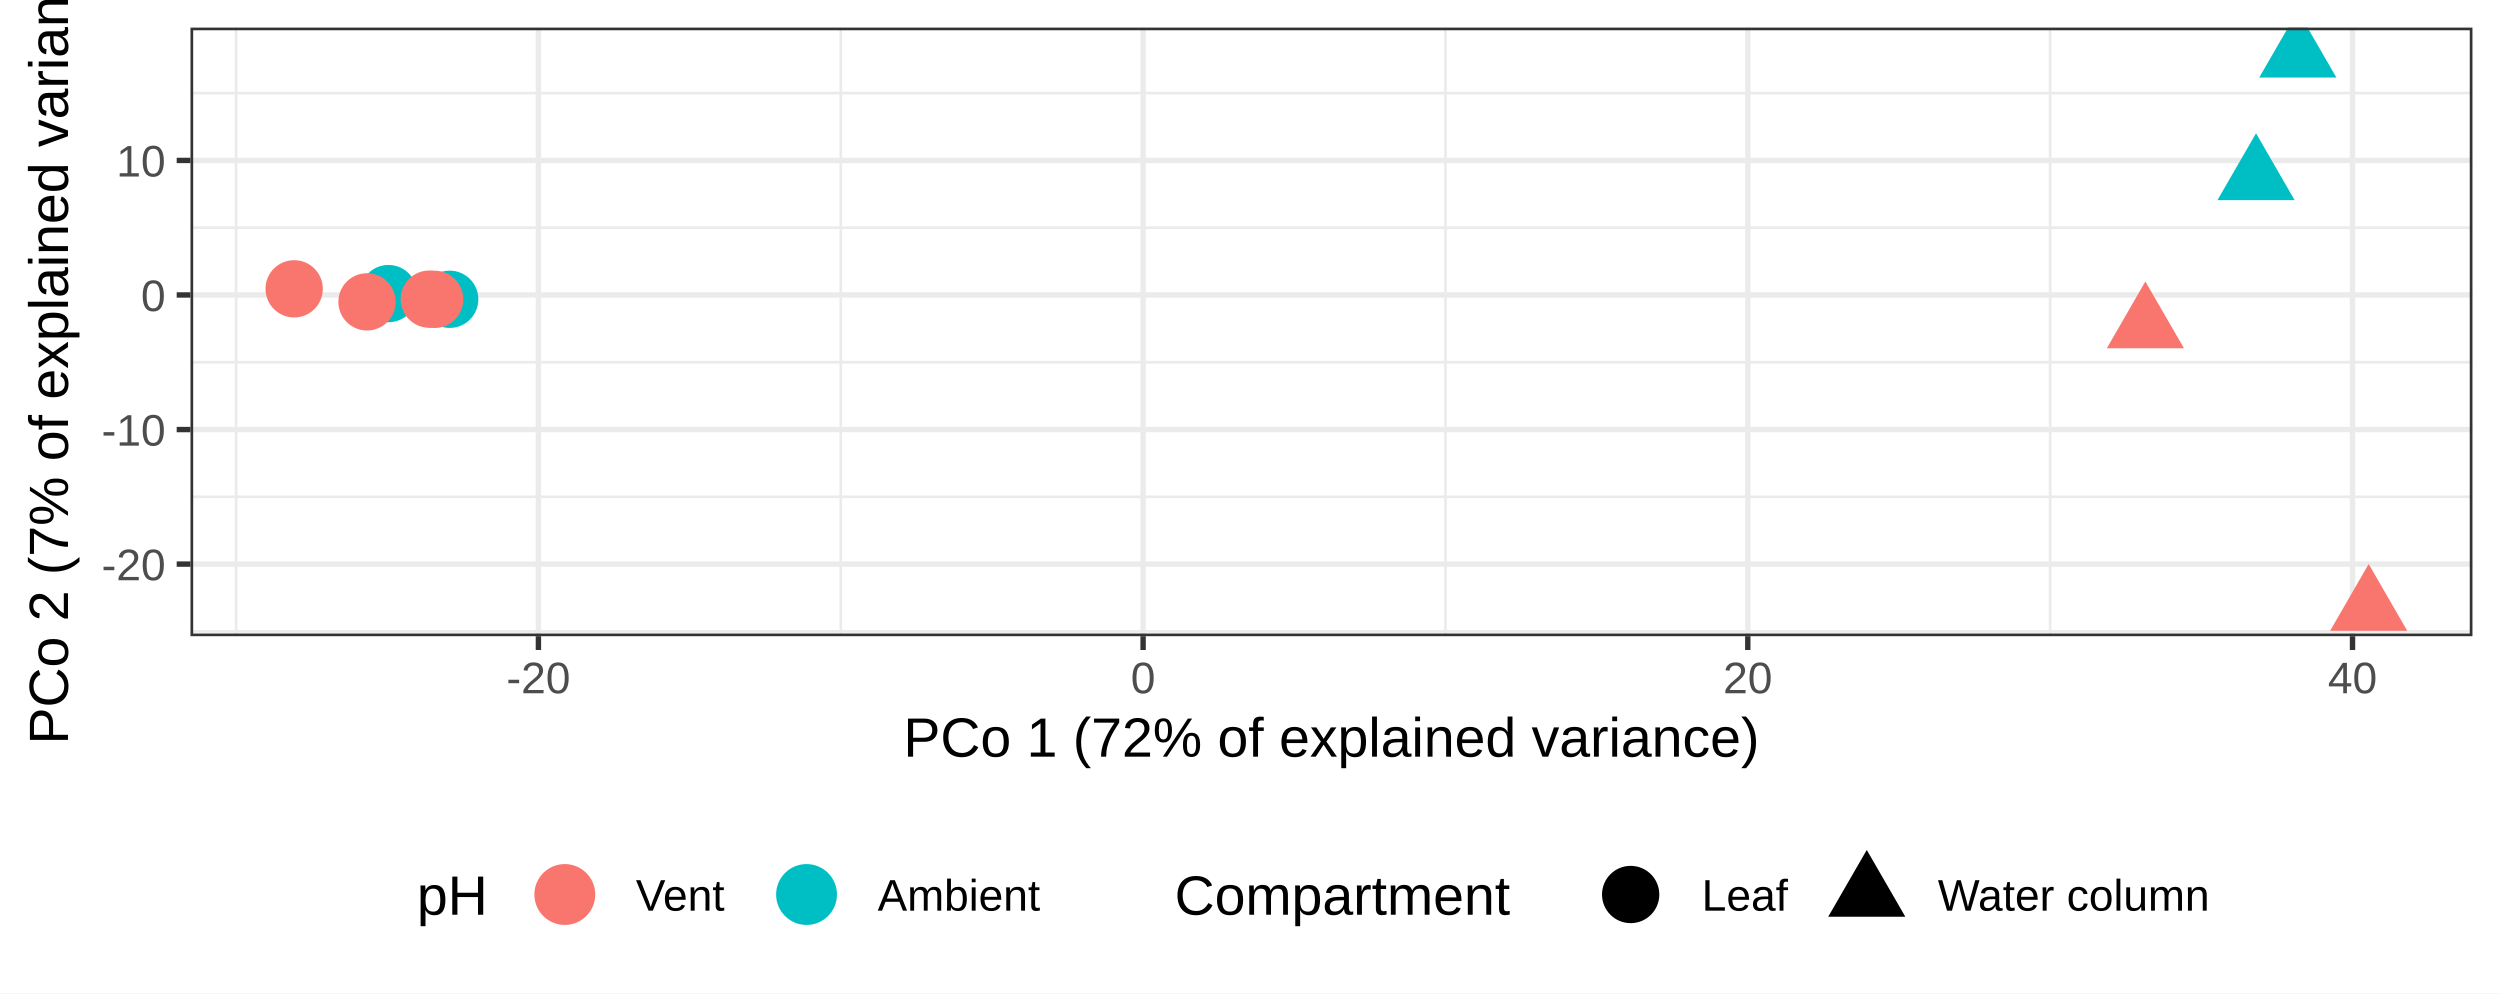
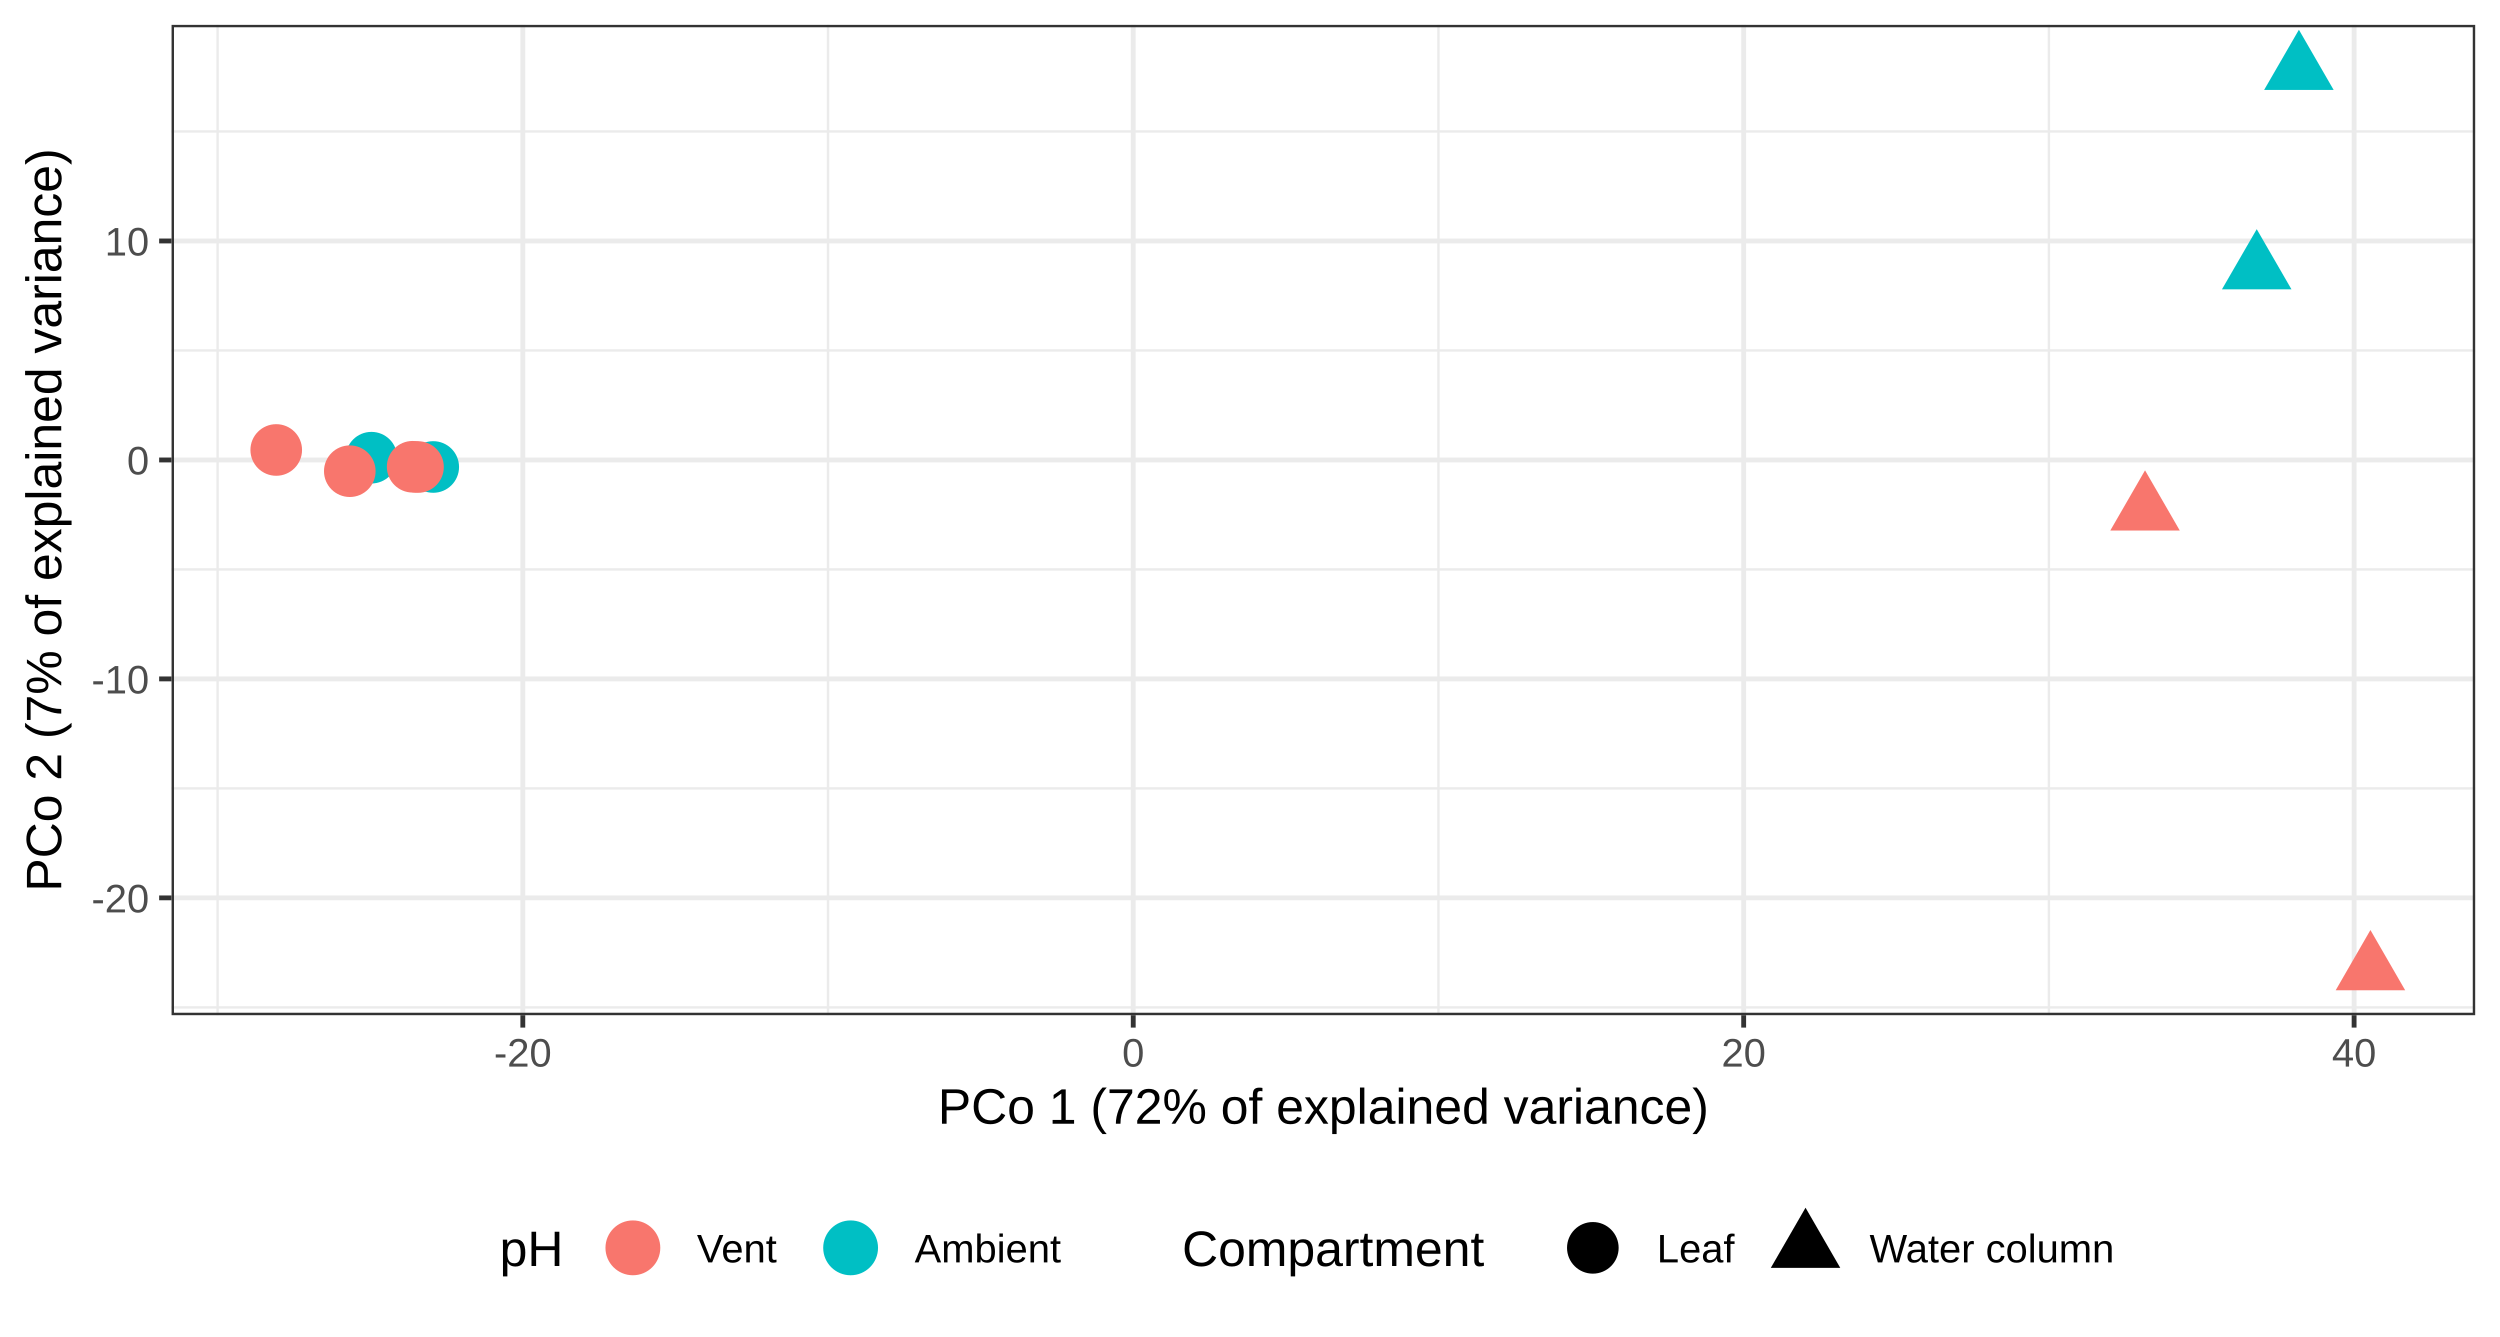
- <svg xmlns="http://www.w3.org/2000/svg" class="svglite" width="496.50pt" height="197.25pt" viewBox="0 0 496.50 197.25">
+ <svg xmlns="http://www.w3.org/2000/svg" class="svglite" width="551.25pt" height="294.75pt" viewBox="0 0 551.25 294.75">
  <defs>
    <style type="text/css">
    .svglite line, .svglite polyline, .svglite polygon, .svglite path, .svglite rect, .svglite circle {
      fill: none;
      stroke: #000000;
      stroke-linecap: round;
      stroke-linejoin: round;
      stroke-miterlimit: 10.00;
    }
    .svglite text {
      white-space: pre;
    }
  </style>
  </defs>
  <rect width="100%" height="100%" style="stroke: none; fill: #FFFFFF;" />
  <defs>
-     <clipPath id="cpMC4wMHw0OTYuNTB8MC4wMHwxOTcuMjU=">
-       <rect x="0.00" y="0.00" width="496.50" height="197.25" />
+     <clipPath id="cpMC4wMHw1NTEuMjV8MC4wMHwyOTQuNzU=">
+       <rect x="0.00" y="0.00" width="551.25" height="294.75" />
    </clipPath>
  </defs>
-   <g clip-path="url(#cpMC4wMHw0OTYuNTB8MC4wMHwxOTcuMjU=)">
-     <rect x="-0" y="0.00" width="496.50" height="197.25" style="stroke-width: 1.07; stroke: #FFFFFF; fill: #FFFFFF;" />
+   <g clip-path="url(#cpMC4wMHw1NTEuMjV8MC4wMHwyOTQuNzU=)">
+     <rect x="-0" y="0.00" width="551.25" height="294.75" style="stroke-width: 1.07; stroke: #FFFFFF; fill: #FFFFFF;" />
  </g>
  <defs>
-     <clipPath id="cpMzcuODN8NDkxLjAyfDUuNDh8MTI2LjM1">
-       <rect x="37.83" y="5.48" width="453.20" height="120.87" />
+     <clipPath id="cpMzcuODN8NTQ1Ljc3fDUuNDh8MjIzLjg1">
+       <rect x="37.83" y="5.48" width="507.95" height="218.37" />
    </clipPath>
  </defs>
-   <g clip-path="url(#cpMzcuODN8NDkxLjAyfDUuNDh8MTI2LjM1)">
-     <rect x="37.83" y="5.48" width="453.20" height="120.87" style="stroke-width: 1.07; stroke: none; fill: #FFFFFF;" />
-     <polyline points="37.83,125.39 491.02,125.39 " style="stroke-width: 0.53; stroke: #EBEBEB; stroke-linecap: butt;" />
-     <polyline points="37.83,98.67 491.02,98.67 " style="stroke-width: 0.53; stroke: #EBEBEB; stroke-linecap: butt;" />
-     <polyline points="37.83,71.94 491.02,71.94 " style="stroke-width: 0.53; stroke: #EBEBEB; stroke-linecap: butt;" />
-     <polyline points="37.83,45.22 491.02,45.22 " style="stroke-width: 0.53; stroke: #EBEBEB; stroke-linecap: butt;" />
-     <polyline points="37.83,18.49 491.02,18.49 " style="stroke-width: 0.53; stroke: #EBEBEB; stroke-linecap: butt;" />
-     <polyline points="46.89,126.35 46.89,5.48 " style="stroke-width: 0.53; stroke: #EBEBEB; stroke-linecap: butt;" />
-     <polyline points="166.98,126.35 166.98,5.48 " style="stroke-width: 0.53; stroke: #EBEBEB; stroke-linecap: butt;" />
-     <polyline points="287.07,126.35 287.07,5.48 " style="stroke-width: 0.53; stroke: #EBEBEB; stroke-linecap: butt;" />
-     <polyline points="407.16,126.35 407.16,5.48 " style="stroke-width: 0.53; stroke: #EBEBEB; stroke-linecap: butt;" />
-     <polyline points="37.83,112.03 491.02,112.03 " style="stroke-width: 1.07; stroke: #EBEBEB; stroke-linecap: butt;" />
-     <polyline points="37.83,85.31 491.02,85.31 " style="stroke-width: 1.07; stroke: #EBEBEB; stroke-linecap: butt;" />
-     <polyline points="37.83,58.58 491.02,58.58 " style="stroke-width: 1.07; stroke: #EBEBEB; stroke-linecap: butt;" />
-     <polyline points="37.83,31.86 491.02,31.86 " style="stroke-width: 1.07; stroke: #EBEBEB; stroke-linecap: butt;" />
-     <polyline points="106.93,126.35 106.93,5.48 " style="stroke-width: 1.07; stroke: #EBEBEB; stroke-linecap: butt;" />
-     <polyline points="227.02,126.35 227.02,5.48 " style="stroke-width: 1.07; stroke: #EBEBEB; stroke-linecap: butt;" />
-     <polyline points="347.11,126.35 347.11,5.48 " style="stroke-width: 1.07; stroke: #EBEBEB; stroke-linecap: butt;" />
-     <polyline points="467.21,126.35 467.21,5.48 " style="stroke-width: 1.07; stroke: #EBEBEB; stroke-linecap: butt;" />
-     <circle cx="77.15" cy="58.31" r="5.69" style="stroke-width: 0.71; stroke: none; fill: #00BFC4;" />
-     <circle cx="89.31" cy="59.44" r="5.69" style="stroke-width: 0.71; stroke: none; fill: #00BFC4;" />
-     <circle cx="72.89" cy="59.95" r="5.69" style="stroke-width: 0.71; stroke: none; fill: #F8766D;" />
-     <circle cx="58.42" cy="57.36" r="5.69" style="stroke-width: 0.71; stroke: none; fill: #F8766D;" />
-     <circle cx="86.32" cy="59.45" r="5.69" style="stroke-width: 0.71; stroke: none; fill: #F8766D;" />
-     <circle cx="85.26" cy="59.41" r="5.69" style="stroke-width: 0.71; stroke: none; fill: #F8766D;" />
-     <polygon points="448.05,26.47 455.71,39.74 440.39,39.74 " style="stroke-width: 0.71; stroke: none; fill: #00BFC4;" />
-     <polygon points="426.07,55.90 433.74,69.17 418.41,69.17 " style="stroke-width: 0.71; stroke: none; fill: #F8766D;" />
-     <polygon points="456.34,2.13 464.01,15.40 448.68,15.40 " style="stroke-width: 0.71; stroke: none; fill: #00BFC4;" />
-     <polygon points="470.42,112.01 478.08,125.28 462.76,125.28 " style="stroke-width: 0.71; stroke: none; fill: #F8766D;" />
-     <rect x="37.83" y="5.48" width="453.20" height="120.87" style="stroke-width: 1.07; stroke: #333333;" />
+   <g clip-path="url(#cpMzcuODN8NTQ1Ljc3fDUuNDh8MjIzLjg1)">
+     <rect x="37.83" y="5.48" width="507.95" height="218.37" style="stroke-width: 1.07; stroke: none; fill: #FFFFFF;" />
+     <polyline points="37.83,222.13 545.77,222.13 " style="stroke-width: 0.53; stroke: #EBEBEB; stroke-linecap: butt;" />
+     <polyline points="37.83,173.84 545.77,173.84 " style="stroke-width: 0.53; stroke: #EBEBEB; stroke-linecap: butt;" />
+     <polyline points="37.83,125.56 545.77,125.56 " style="stroke-width: 0.53; stroke: #EBEBEB; stroke-linecap: butt;" />
+     <polyline points="37.83,77.28 545.77,77.28 " style="stroke-width: 0.53; stroke: #EBEBEB; stroke-linecap: butt;" />
+     <polyline points="37.83,28.99 545.77,28.99 " style="stroke-width: 0.53; stroke: #EBEBEB; stroke-linecap: butt;" />
+     <polyline points="47.98,223.85 47.98,5.48 " style="stroke-width: 0.53; stroke: #EBEBEB; stroke-linecap: butt;" />
+     <polyline points="182.58,223.85 182.58,5.48 " style="stroke-width: 0.53; stroke: #EBEBEB; stroke-linecap: butt;" />
+     <polyline points="317.18,223.85 317.18,5.48 " style="stroke-width: 0.53; stroke: #EBEBEB; stroke-linecap: butt;" />
+     <polyline points="451.78,223.85 451.78,5.48 " style="stroke-width: 0.53; stroke: #EBEBEB; stroke-linecap: butt;" />
+     <polyline points="37.83,197.98 545.77,197.98 " style="stroke-width: 1.07; stroke: #EBEBEB; stroke-linecap: butt;" />
+     <polyline points="37.83,149.70 545.77,149.70 " style="stroke-width: 1.07; stroke: #EBEBEB; stroke-linecap: butt;" />
+     <polyline points="37.83,101.42 545.77,101.42 " style="stroke-width: 1.07; stroke: #EBEBEB; stroke-linecap: butt;" />
+     <polyline points="37.83,53.13 545.77,53.13 " style="stroke-width: 1.07; stroke: #EBEBEB; stroke-linecap: butt;" />
+     <polyline points="115.28,223.85 115.28,5.48 " style="stroke-width: 1.07; stroke: #EBEBEB; stroke-linecap: butt;" />
+     <polyline points="249.88,223.85 249.88,5.48 " style="stroke-width: 1.07; stroke: #EBEBEB; stroke-linecap: butt;" />
+     <polyline points="384.48,223.85 384.48,5.48 " style="stroke-width: 1.07; stroke: #EBEBEB; stroke-linecap: butt;" />
+     <polyline points="519.08,223.85 519.08,5.48 " style="stroke-width: 1.07; stroke: #EBEBEB; stroke-linecap: butt;" />
+     <circle cx="81.90" cy="100.92" r="5.69" style="stroke-width: 0.71; stroke: none; fill: #00BFC4;" />
+     <circle cx="95.53" cy="102.97" r="5.69" style="stroke-width: 0.71; stroke: none; fill: #00BFC4;" />
+     <circle cx="77.13" cy="103.90" r="5.69" style="stroke-width: 0.71; stroke: none; fill: #F8766D;" />
+     <circle cx="60.91" cy="99.22" r="5.69" style="stroke-width: 0.71; stroke: none; fill: #F8766D;" />
+     <circle cx="92.17" cy="102.98" r="5.69" style="stroke-width: 0.71; stroke: none; fill: #F8766D;" />
+     <circle cx="90.99" cy="102.92" r="5.69" style="stroke-width: 0.71; stroke: none; fill: #F8766D;" />
+     <polygon points="497.61,50.53 505.27,63.80 489.94,63.80 " style="stroke-width: 0.71; stroke: none; fill: #00BFC4;" />
+     <polygon points="472.98,103.71 480.64,116.98 465.32,116.98 " style="stroke-width: 0.71; stroke: none; fill: #F8766D;" />
+     <polygon points="506.91,6.56 514.57,19.83 499.24,19.83 " style="stroke-width: 0.71; stroke: none; fill: #00BFC4;" />
+     <polygon points="522.68,205.07 530.34,218.35 515.02,218.35 " style="stroke-width: 0.71; stroke: none; fill: #F8766D;" />
+     <rect x="37.83" y="5.48" width="507.95" height="218.37" style="stroke-width: 1.07; stroke: #333333;" />
  </g>
-   <g clip-path="url(#cpMC4wMHw0OTYuNTB8MC4wMHwxOTcuMjU=)">
-     <text x="32.89" y="115.24" text-anchor="end" style="font-size: 8.80px;fill: #4D4D4D; font-family: &quot;Arial&quot;;" textLength="14.36px" lengthAdjust="spacingAndGlyphs">-20</text>
-     <text x="32.89" y="88.51" text-anchor="end" style="font-size: 8.80px;fill: #4D4D4D; font-family: &quot;Arial&quot;;" textLength="14.36px" lengthAdjust="spacingAndGlyphs">-10</text>
-     <text x="32.89" y="61.79" text-anchor="end" style="font-size: 8.80px;fill: #4D4D4D; font-family: &quot;Arial&quot;;" textLength="5.59px" lengthAdjust="spacingAndGlyphs">0</text>
-     <text x="32.89" y="35.06" text-anchor="end" style="font-size: 8.80px;fill: #4D4D4D; font-family: &quot;Arial&quot;;" textLength="11.19px" lengthAdjust="spacingAndGlyphs">10</text>
-     <polyline points="35.09,112.03 37.83,112.03 " style="stroke-width: 1.07; stroke: #333333; stroke-linecap: butt;" />
-     <polyline points="35.09,85.31 37.83,85.31 " style="stroke-width: 1.07; stroke: #333333; stroke-linecap: butt;" />
-     <polyline points="35.09,58.58 37.83,58.58 " style="stroke-width: 1.07; stroke: #333333; stroke-linecap: butt;" />
-     <polyline points="35.09,31.86 37.83,31.86 " style="stroke-width: 1.07; stroke: #333333; stroke-linecap: butt;" />
-     <polyline points="106.93,129.09 106.93,126.35 " style="stroke-width: 1.07; stroke: #333333; stroke-linecap: butt;" />
-     <polyline points="227.02,129.09 227.02,126.35 " style="stroke-width: 1.07; stroke: #333333; stroke-linecap: butt;" />
-     <polyline points="347.11,129.09 347.11,126.35 " style="stroke-width: 1.07; stroke: #333333; stroke-linecap: butt;" />
-     <polyline points="467.21,129.09 467.21,126.35 " style="stroke-width: 1.07; stroke: #333333; stroke-linecap: butt;" />
-     <text x="106.93" y="137.69" text-anchor="middle" style="font-size: 8.80px;fill: #4D4D4D; font-family: &quot;Arial&quot;;" textLength="14.36px" lengthAdjust="spacingAndGlyphs">-20</text>
-     <text x="227.02" y="137.69" text-anchor="middle" style="font-size: 8.80px;fill: #4D4D4D; font-family: &quot;Arial&quot;;" textLength="5.59px" lengthAdjust="spacingAndGlyphs">0</text>
-     <text x="347.11" y="137.69" text-anchor="middle" style="font-size: 8.80px;fill: #4D4D4D; font-family: &quot;Arial&quot;;" textLength="11.19px" lengthAdjust="spacingAndGlyphs">20</text>
-     <text x="467.21" y="137.69" text-anchor="middle" style="font-size: 8.80px;fill: #4D4D4D; font-family: &quot;Arial&quot;;" textLength="11.19px" lengthAdjust="spacingAndGlyphs">40</text>
-     <text x="264.42" y="150.28" text-anchor="middle" style="font-size: 11.00px; font-family: &quot;Arial&quot;;" textLength="190.18px" lengthAdjust="spacingAndGlyphs">PCo 1 (72% of explained variance)</text>
-     <text transform="translate(13.50,65.91) rotate(-90)" text-anchor="middle" style="font-size: 11.00px; font-family: &quot;Arial&quot;;" textLength="183.18px" lengthAdjust="spacingAndGlyphs">PCo 2 (7% of explained variance)</text>
-     <rect x="77.32" y="163.53" width="139.52" height="28.24" style="stroke-width: 1.07; stroke: none; fill: #FFFFFF;" />
-     <text x="82.80" y="181.66" style="font-size: 11.00px; font-family: &quot;Arial&quot;;" textLength="15.26px" lengthAdjust="spacingAndGlyphs">pH</text>
-     <rect x="103.53" y="169.01" width="17.28" height="17.28" style="stroke-width: 1.07; stroke: none; fill: #FFFFFF;" />
-     <circle cx="112.17" cy="177.65" r="5.69" style="stroke-width: 0.71; stroke: #F8766D; fill: #F8766D;" />
-     <rect x="151.54" y="169.01" width="17.28" height="17.28" style="stroke-width: 1.07; stroke: none; fill: #FFFFFF;" />
-     <circle cx="160.18" cy="177.65" r="5.69" style="stroke-width: 0.71; stroke: #00BFC4; fill: #00BFC4;" />
-     <text x="126.29" y="180.86" style="font-size: 8.80px; font-family: &quot;Arial&quot;;" textLength="19.77px" lengthAdjust="spacingAndGlyphs">Vent</text>
-     <text x="174.30" y="180.86" style="font-size: 8.80px; font-family: &quot;Arial&quot;;" textLength="37.06px" lengthAdjust="spacingAndGlyphs">Ambient</text>
-     <rect x="227.80" y="163.53" width="223.73" height="28.24" style="stroke-width: 1.07; stroke: none; fill: #FFFFFF;" />
-     <text x="233.28" y="181.66" style="font-size: 11.00px; font-family: &quot;Arial&quot;;" textLength="76.45px" lengthAdjust="spacingAndGlyphs">Compartment</text>
-     <rect x="315.21" y="169.01" width="17.28" height="17.28" style="stroke-width: 1.07; stroke: none; fill: #FFFFFF;" />
-     <circle cx="323.85" cy="177.65" r="5.69" style="stroke-width: 0.71; stroke: none; fill: #000000;" />
-     <rect x="362.10" y="169.01" width="17.28" height="17.28" style="stroke-width: 1.07; stroke: none; fill: #FFFFFF;" />
-     <polygon points="370.74,168.80 378.40,182.07 363.08,182.07 " style="stroke-width: 0.71; stroke: none; fill: #000000;" />
-     <text x="337.97" y="180.86" style="font-size: 8.80px; font-family: &quot;Arial&quot;;" textLength="18.66px" lengthAdjust="spacingAndGlyphs">Leaf</text>
-     <text x="384.86" y="180.86" style="font-size: 8.80px; font-family: &quot;Arial&quot;;" textLength="61.19px" lengthAdjust="spacingAndGlyphs">Water column</text>
+   <g clip-path="url(#cpMC4wMHw1NTEuMjV8MC4wMHwyOTQuNzU=)">
+     <text x="32.89" y="201.19" text-anchor="end" style="font-size: 8.80px;fill: #4D4D4D; font-family: &quot;Arial&quot;;" textLength="14.36px" lengthAdjust="spacingAndGlyphs">-20</text>
+     <text x="32.89" y="152.91" text-anchor="end" style="font-size: 8.80px;fill: #4D4D4D; font-family: &quot;Arial&quot;;" textLength="14.36px" lengthAdjust="spacingAndGlyphs">-10</text>
+     <text x="32.89" y="104.62" text-anchor="end" style="font-size: 8.80px;fill: #4D4D4D; font-family: &quot;Arial&quot;;" textLength="5.59px" lengthAdjust="spacingAndGlyphs">0</text>
+     <text x="32.89" y="56.34" text-anchor="end" style="font-size: 8.80px;fill: #4D4D4D; font-family: &quot;Arial&quot;;" textLength="11.19px" lengthAdjust="spacingAndGlyphs">10</text>
+     <polyline points="35.09,197.98 37.83,197.98 " style="stroke-width: 1.07; stroke: #333333; stroke-linecap: butt;" />
+     <polyline points="35.09,149.70 37.83,149.70 " style="stroke-width: 1.07; stroke: #333333; stroke-linecap: butt;" />
+     <polyline points="35.09,101.42 37.83,101.42 " style="stroke-width: 1.07; stroke: #333333; stroke-linecap: butt;" />
+     <polyline points="35.09,53.13 37.83,53.13 " style="stroke-width: 1.07; stroke: #333333; stroke-linecap: butt;" />
+     <polyline points="115.28,226.59 115.28,223.85 " style="stroke-width: 1.07; stroke: #333333; stroke-linecap: butt;" />
+     <polyline points="249.88,226.59 249.88,223.85 " style="stroke-width: 1.07; stroke: #333333; stroke-linecap: butt;" />
+     <polyline points="384.48,226.59 384.48,223.85 " style="stroke-width: 1.07; stroke: #333333; stroke-linecap: butt;" />
+     <polyline points="519.08,226.59 519.08,223.85 " style="stroke-width: 1.07; stroke: #333333; stroke-linecap: butt;" />
+     <text x="115.28" y="235.19" text-anchor="middle" style="font-size: 8.80px;fill: #4D4D4D; font-family: &quot;Arial&quot;;" textLength="14.36px" lengthAdjust="spacingAndGlyphs">-20</text>
+     <text x="249.88" y="235.19" text-anchor="middle" style="font-size: 8.80px;fill: #4D4D4D; font-family: &quot;Arial&quot;;" textLength="5.59px" lengthAdjust="spacingAndGlyphs">0</text>
+     <text x="384.48" y="235.19" text-anchor="middle" style="font-size: 8.80px;fill: #4D4D4D; font-family: &quot;Arial&quot;;" textLength="11.19px" lengthAdjust="spacingAndGlyphs">20</text>
+     <text x="519.08" y="235.19" text-anchor="middle" style="font-size: 8.80px;fill: #4D4D4D; font-family: &quot;Arial&quot;;" textLength="11.19px" lengthAdjust="spacingAndGlyphs">40</text>
+     <text x="291.80" y="247.78" text-anchor="middle" style="font-size: 11.00px; font-family: &quot;Arial&quot;;" textLength="190.18px" lengthAdjust="spacingAndGlyphs">PCo 1 (72% of explained variance)</text>
+     <text transform="translate(13.50,114.66) rotate(-90)" text-anchor="middle" style="font-size: 11.00px; font-family: &quot;Arial&quot;;" textLength="183.18px" lengthAdjust="spacingAndGlyphs">PCo 2 (7% of explained variance)</text>
+     <rect x="104.69" y="261.03" width="139.52" height="28.24" style="stroke-width: 1.07; stroke: none; fill: #FFFFFF;" />
+     <text x="110.17" y="279.16" style="font-size: 11.00px; font-family: &quot;Arial&quot;;" textLength="15.26px" lengthAdjust="spacingAndGlyphs">pH</text>
+     <rect x="130.91" y="266.51" width="17.28" height="17.28" style="stroke-width: 1.07; stroke: none; fill: #FFFFFF;" />
+     <circle cx="139.55" cy="275.15" r="5.69" style="stroke-width: 0.71; stroke: #F8766D; fill: #F8766D;" />
+     <rect x="178.92" y="266.51" width="17.28" height="17.28" style="stroke-width: 1.07; stroke: none; fill: #FFFFFF;" />
+     <circle cx="187.56" cy="275.15" r="5.69" style="stroke-width: 0.71; stroke: #00BFC4; fill: #00BFC4;" />
+     <text x="153.67" y="278.36" style="font-size: 8.80px; font-family: &quot;Arial&quot;;" textLength="19.77px" lengthAdjust="spacingAndGlyphs">Vent</text>
+     <text x="201.68" y="278.36" style="font-size: 8.80px; font-family: &quot;Arial&quot;;" textLength="37.06px" lengthAdjust="spacingAndGlyphs">Ambient</text>
+     <rect x="255.18" y="261.03" width="223.73" height="28.24" style="stroke-width: 1.07; stroke: none; fill: #FFFFFF;" />
+     <text x="260.65" y="279.16" style="font-size: 11.00px; font-family: &quot;Arial&quot;;" textLength="76.45px" lengthAdjust="spacingAndGlyphs">Compartment</text>
+     <rect x="342.58" y="266.51" width="17.28" height="17.28" style="stroke-width: 1.07; stroke: none; fill: #FFFFFF;" />
+     <circle cx="351.22" cy="275.15" r="5.69" style="stroke-width: 0.71; stroke: none; fill: #000000;" />
+     <rect x="389.48" y="266.51" width="17.28" height="17.28" style="stroke-width: 1.07; stroke: none; fill: #FFFFFF;" />
+     <polygon points="398.12,266.30 405.78,279.57 390.46,279.57 " style="stroke-width: 0.71; stroke: none; fill: #000000;" />
+     <text x="365.34" y="278.36" style="font-size: 8.80px; font-family: &quot;Arial&quot;;" textLength="18.66px" lengthAdjust="spacingAndGlyphs">Leaf</text>
+     <text x="412.24" y="278.36" style="font-size: 8.80px; font-family: &quot;Arial&quot;;" textLength="61.19px" lengthAdjust="spacingAndGlyphs">Water column</text>
  </g>
</svg>
